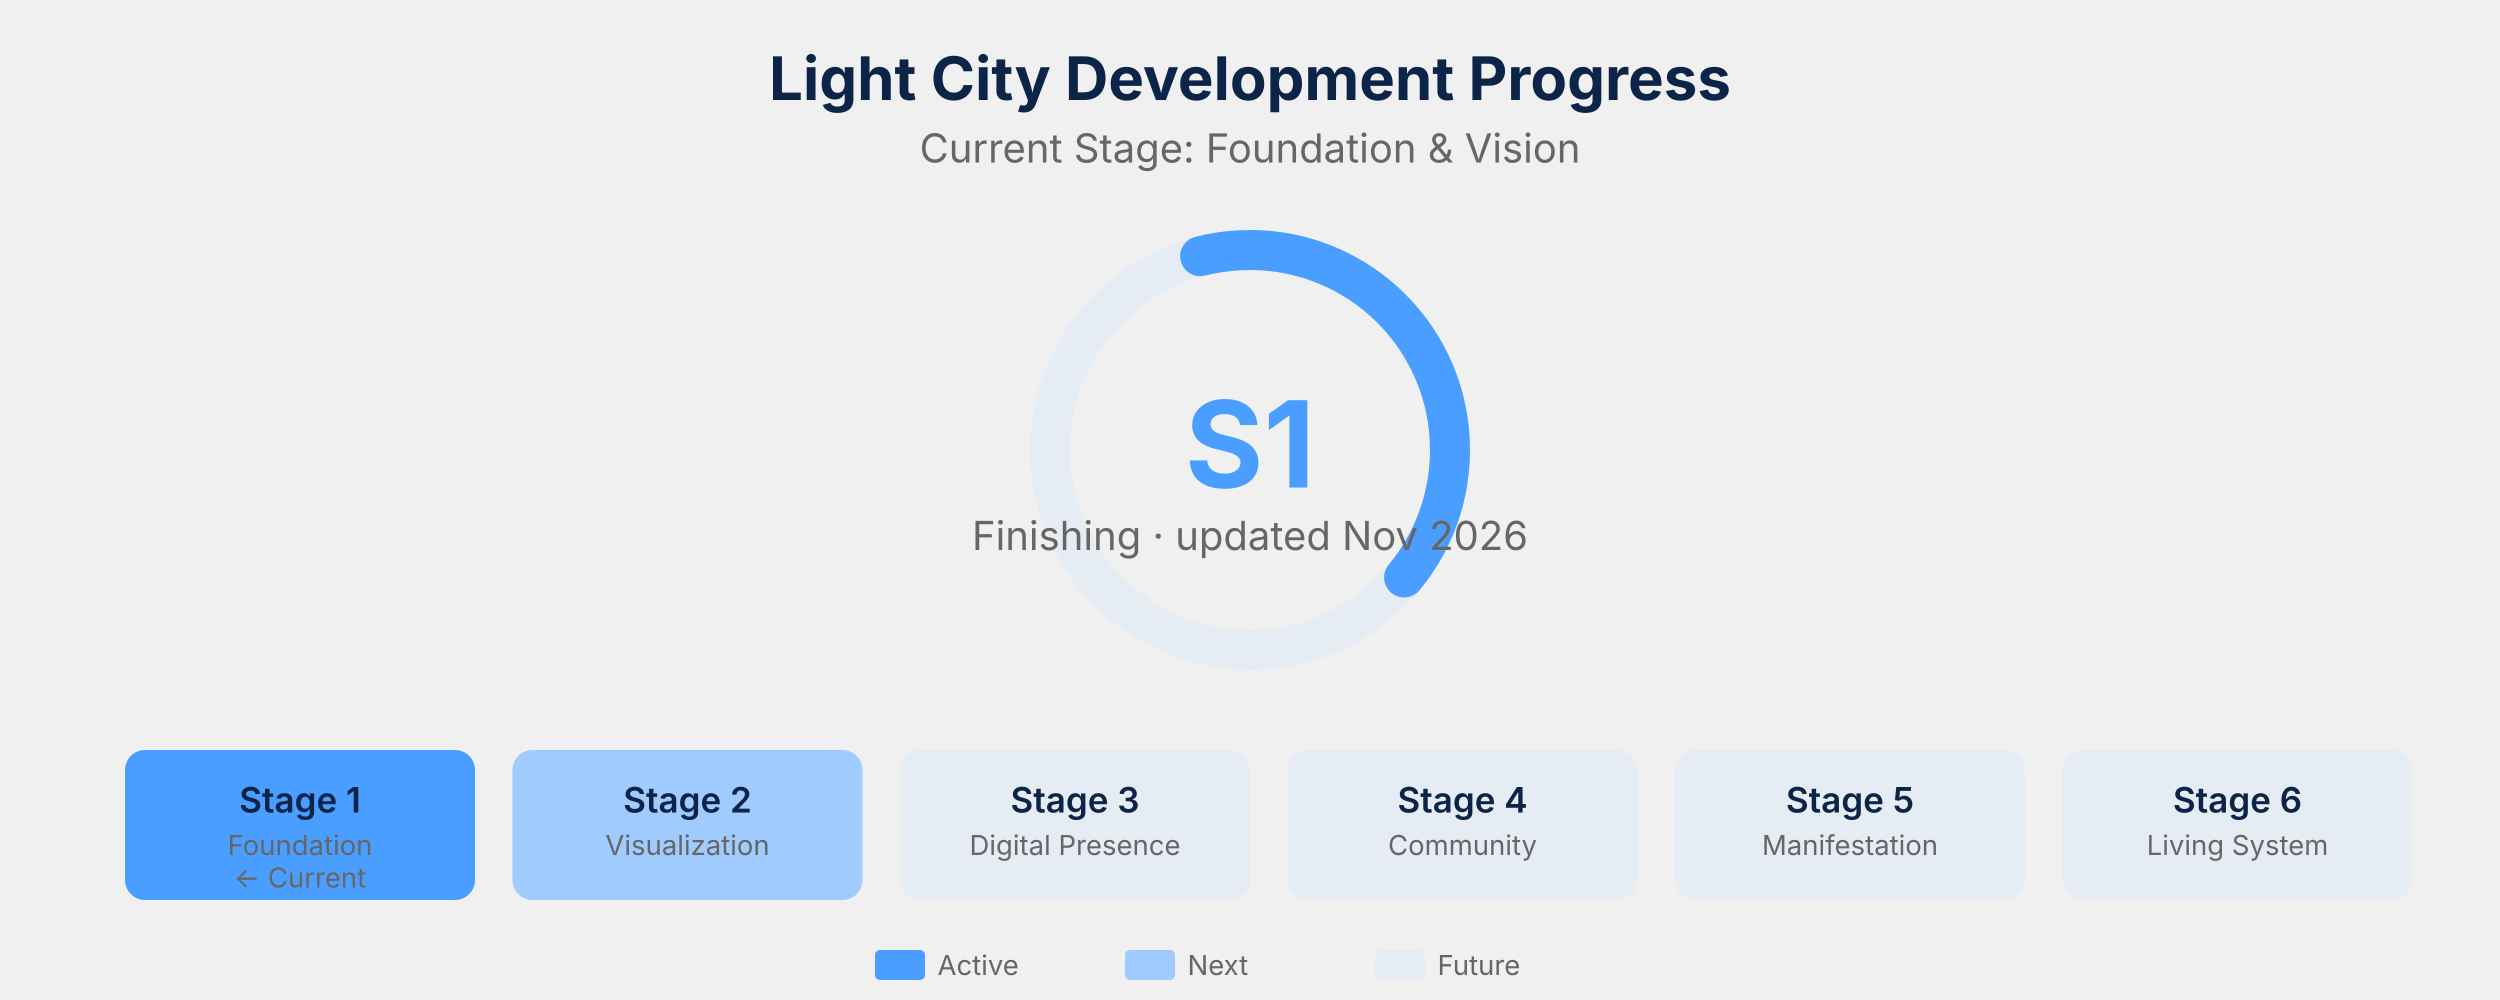
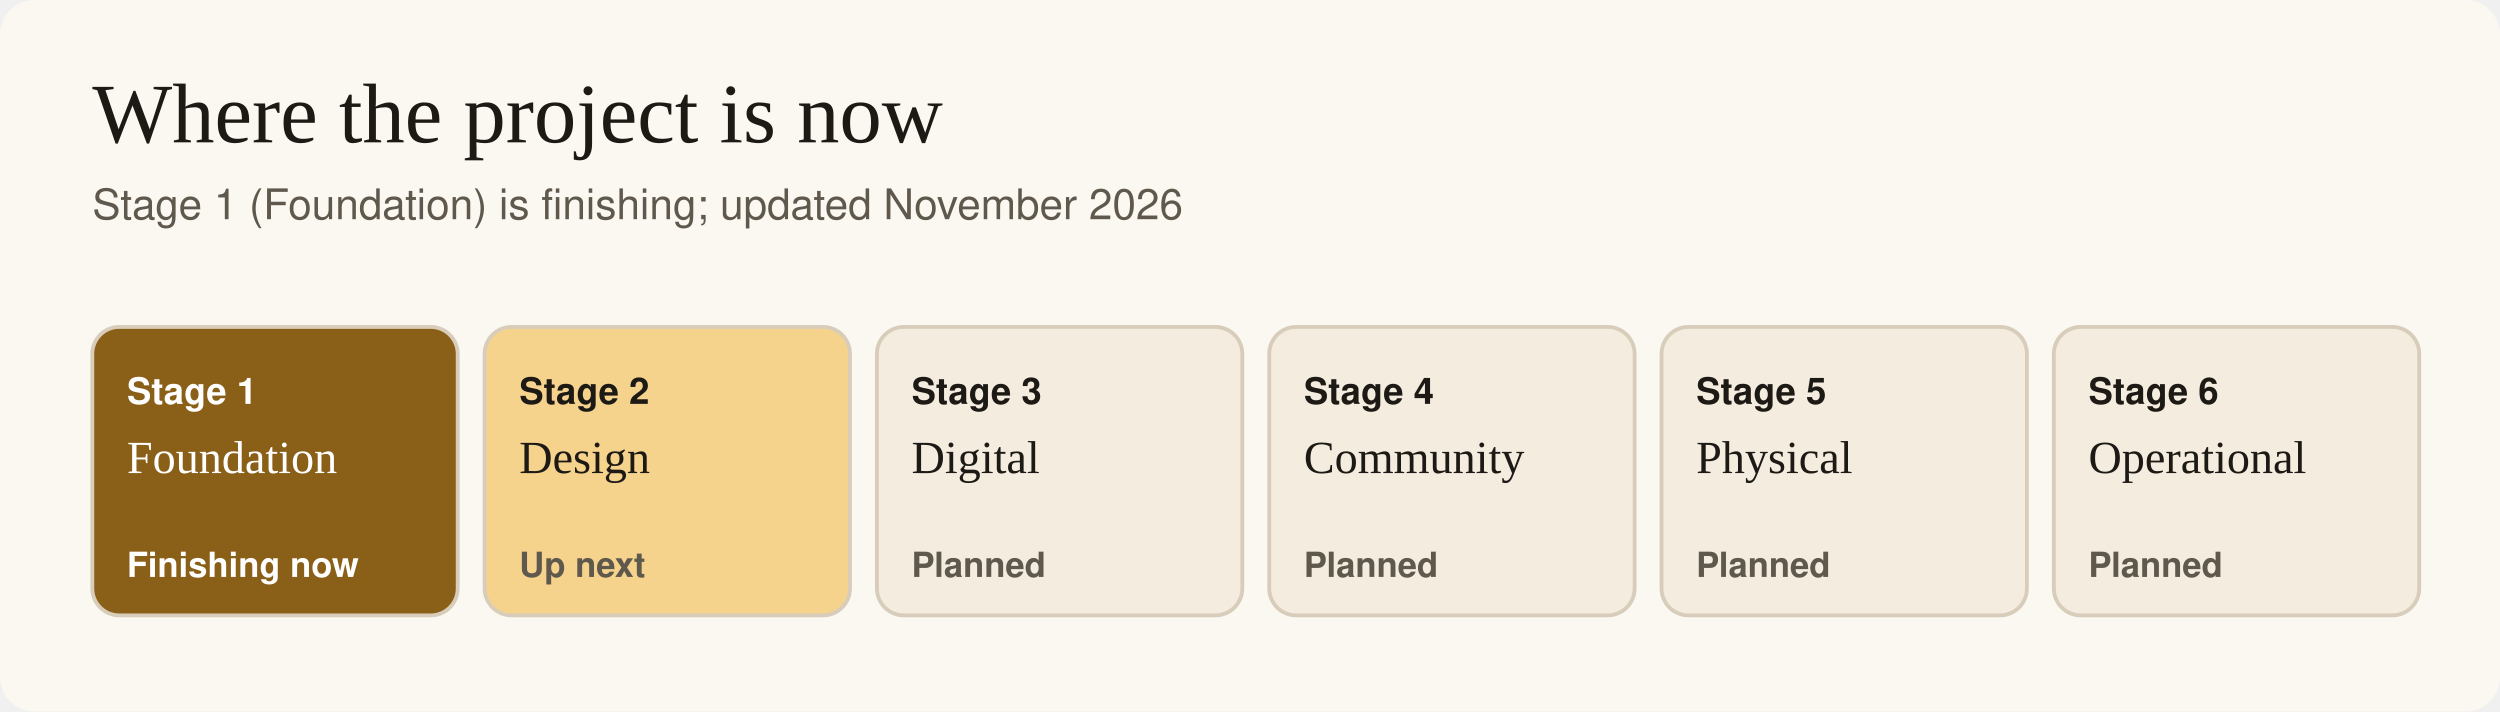
- <svg xmlns="http://www.w3.org/2000/svg" viewBox="0 0 1000 400">
-   <defs>
-     <style>
-       .stage-label { font-family: 'Inter', sans-serif; font-size: 14px; font-weight: 600; fill: #0B2447; }
-       .stage-desc { font-family: 'Inter', sans-serif; font-size: 11px; fill: #666; }
-       .progress-text { font-family: 'Inter', sans-serif; font-size: 48px; font-weight: 700; fill: #4A9EFF; }
-       .title-text { font-family: 'Inter', sans-serif; font-size: 24px; font-weight: 700; fill: #0B2447; }
-       .subtitle-text { font-family: 'Inter', sans-serif; font-size: 16px; fill: #666; }
-     </style>
-   </defs>
-   <text x="500" y="40" text-anchor="middle" class="title-text">Light City Development Progress</text>
-   <text x="500" y="65" text-anchor="middle" class="subtitle-text">Current Stage: Foundation &amp; Vision</text>
-   <circle cx="500" cy="180" r="80" fill="none" stroke="#E6ECF3" stroke-width="16" />
-   <circle cx="500" cy="180" r="80" fill="none" stroke="#4A9EFF" stroke-width="16" stroke-dasharray="301.59" stroke-dashoffset="120.64" transform="rotate(-90 500 180)" stroke-linecap="round" />
-   <text x="500" y="195" text-anchor="middle" class="progress-text">S1</text>
-   <text x="500" y="220" text-anchor="middle" class="subtitle-text">Finishing · updated Nov 2026</text>
-   <g transform="translate(50, 300)">
-     <rect x="0" y="0" width="140" height="60" fill="#4A9EFF" rx="8" />
-     <text x="70" y="25" text-anchor="middle" class="stage-label" fill="#fff">Stage 1</text>
-     <text x="70" y="42" text-anchor="middle" class="stage-desc" fill="#fff">Foundation</text>
-     <text x="70" y="55" text-anchor="middle" class="stage-desc" fill="#A0CBFF">← Current</text>
-     <rect x="155" y="0" width="140" height="60" fill="#A0CBFF" rx="8" />
-     <text x="225" y="25" text-anchor="middle" class="stage-label">Stage 2</text>
-     <text x="225" y="42" text-anchor="middle" class="stage-desc">Visualization</text>
-     <rect x="310" y="0" width="140" height="60" fill="#E6ECF3" rx="8" />
-     <text x="380" y="25" text-anchor="middle" class="stage-label">Stage 3</text>
-     <text x="380" y="42" text-anchor="middle" class="stage-desc">Digital Presence</text>
-     <rect x="465" y="0" width="140" height="60" fill="#E6ECF3" rx="8" />
-     <text x="535" y="25" text-anchor="middle" class="stage-label">Stage 4</text>
-     <text x="535" y="42" text-anchor="middle" class="stage-desc">Community</text>
-     <rect x="620" y="0" width="140" height="60" fill="#E6ECF3" rx="8" />
-     <text x="690" y="25" text-anchor="middle" class="stage-label">Stage 5</text>
-     <text x="690" y="42" text-anchor="middle" class="stage-desc">Manifestation</text>
-     <rect x="775" y="0" width="140" height="60" fill="#E6ECF3" rx="8" />
-     <text x="845" y="25" text-anchor="middle" class="stage-label">Stage 6</text>
-     <text x="845" y="42" text-anchor="middle" class="stage-desc">Living System</text>
-   </g>
-   <g transform="translate(350, 380)">
-     <rect x="0" y="0" width="20" height="12" fill="#4A9EFF" rx="2" />
-     <text x="25" y="10" class="stage-desc">Active</text>
-     <rect x="100" y="0" width="20" height="12" fill="#A0CBFF" rx="2" />
-     <text x="125" y="10" class="stage-desc">Next</text>
-     <rect x="200" y="0" width="20" height="12" fill="#E6ECF3" rx="2" />
-     <text x="225" y="10" class="stage-desc">Future</text>
-   </g>
+ <svg xmlns="http://www.w3.org/2000/svg" viewBox="0 0 1300 370" width="1300" height="370" role="img" aria-label="Where the project is now">
+   <rect width="1300" height="370" rx="18" fill="#FBF8F2" />
+   <text x="48" y="74" font-family="Georgia, 'Times New Roman', serif" font-size="44" font-weight="400" fill="#1D1A15" text-anchor="start">Where the project is now</text>
+   <text x="48" y="114" font-family="'Helvetica Neue', Helvetica, Arial, sans-serif" font-size="22" font-weight="400" fill="#5F584C" text-anchor="start">Stage 1 (Foundation) is finishing; updated November 2026</text>
+   <rect x="48" y="170" width="190" height="150" rx="14" fill="#8A5F17" stroke="#D8CDBA" stroke-width="2" />
+   <text x="66" y="210" font-family="'Helvetica Neue', Helvetica, Arial, sans-serif" font-size="19" font-weight="700" fill="#fff" text-anchor="start">Stage 1</text>
+   <text x="66" y="246" font-family="Georgia, 'Times New Roman', serif" font-size="24" font-weight="400" fill="#fff" text-anchor="start">Foundation</text>
+   <text x="66" y="300" font-family="'Helvetica Neue', Helvetica, Arial, sans-serif" font-size="18" font-weight="700" fill="#fff" text-anchor="start">Finishing now</text>
+   <rect x="252" y="170" width="190" height="150" rx="14" fill="#F6D38C" stroke="#D8CDBA" stroke-width="2" />
+   <text x="270" y="210" font-family="'Helvetica Neue', Helvetica, Arial, sans-serif" font-size="19" font-weight="700" fill="#1D1A15" text-anchor="start">Stage 2</text>
+   <text x="270" y="246" font-family="Georgia, 'Times New Roman', serif" font-size="24" font-weight="400" fill="#1D1A15" text-anchor="start">Design</text>
+   <text x="270" y="300" font-family="'Helvetica Neue', Helvetica, Arial, sans-serif" font-size="18" font-weight="700" fill="#5F584C" text-anchor="start">Up next</text>
+   <rect x="456" y="170" width="190" height="150" rx="14" fill="#F3ECDF" stroke="#D8CDBA" stroke-width="2" />
+   <text x="474" y="210" font-family="'Helvetica Neue', Helvetica, Arial, sans-serif" font-size="19" font-weight="700" fill="#1D1A15" text-anchor="start">Stage 3</text>
+   <text x="474" y="246" font-family="Georgia, 'Times New Roman', serif" font-size="24" font-weight="400" fill="#1D1A15" text-anchor="start">Digital</text>
+   <text x="474" y="300" font-family="'Helvetica Neue', Helvetica, Arial, sans-serif" font-size="18" font-weight="700" fill="#5F584C" text-anchor="start">Planned</text>
+   <rect x="660" y="170" width="190" height="150" rx="14" fill="#F3ECDF" stroke="#D8CDBA" stroke-width="2" />
+   <text x="678" y="210" font-family="'Helvetica Neue', Helvetica, Arial, sans-serif" font-size="19" font-weight="700" fill="#1D1A15" text-anchor="start">Stage 4</text>
+   <text x="678" y="246" font-family="Georgia, 'Times New Roman', serif" font-size="24" font-weight="400" fill="#1D1A15" text-anchor="start">Community</text>
+   <text x="678" y="300" font-family="'Helvetica Neue', Helvetica, Arial, sans-serif" font-size="18" font-weight="700" fill="#5F584C" text-anchor="start">Planned</text>
+   <rect x="864" y="170" width="190" height="150" rx="14" fill="#F3ECDF" stroke="#D8CDBA" stroke-width="2" />
+   <text x="882" y="210" font-family="'Helvetica Neue', Helvetica, Arial, sans-serif" font-size="19" font-weight="700" fill="#1D1A15" text-anchor="start">Stage 5</text>
+   <text x="882" y="246" font-family="Georgia, 'Times New Roman', serif" font-size="24" font-weight="400" fill="#1D1A15" text-anchor="start">Physical</text>
+   <text x="882" y="300" font-family="'Helvetica Neue', Helvetica, Arial, sans-serif" font-size="18" font-weight="700" fill="#5F584C" text-anchor="start">Planned</text>
+   <rect x="1068" y="170" width="190" height="150" rx="14" fill="#F3ECDF" stroke="#D8CDBA" stroke-width="2" />
+   <text x="1086" y="210" font-family="'Helvetica Neue', Helvetica, Arial, sans-serif" font-size="19" font-weight="700" fill="#1D1A15" text-anchor="start">Stage 6</text>
+   <text x="1086" y="246" font-family="Georgia, 'Times New Roman', serif" font-size="24" font-weight="400" fill="#1D1A15" text-anchor="start">Operational</text>
+   <text x="1086" y="300" font-family="'Helvetica Neue', Helvetica, Arial, sans-serif" font-size="18" font-weight="700" fill="#5F584C" text-anchor="start">Planned</text>
</svg>
